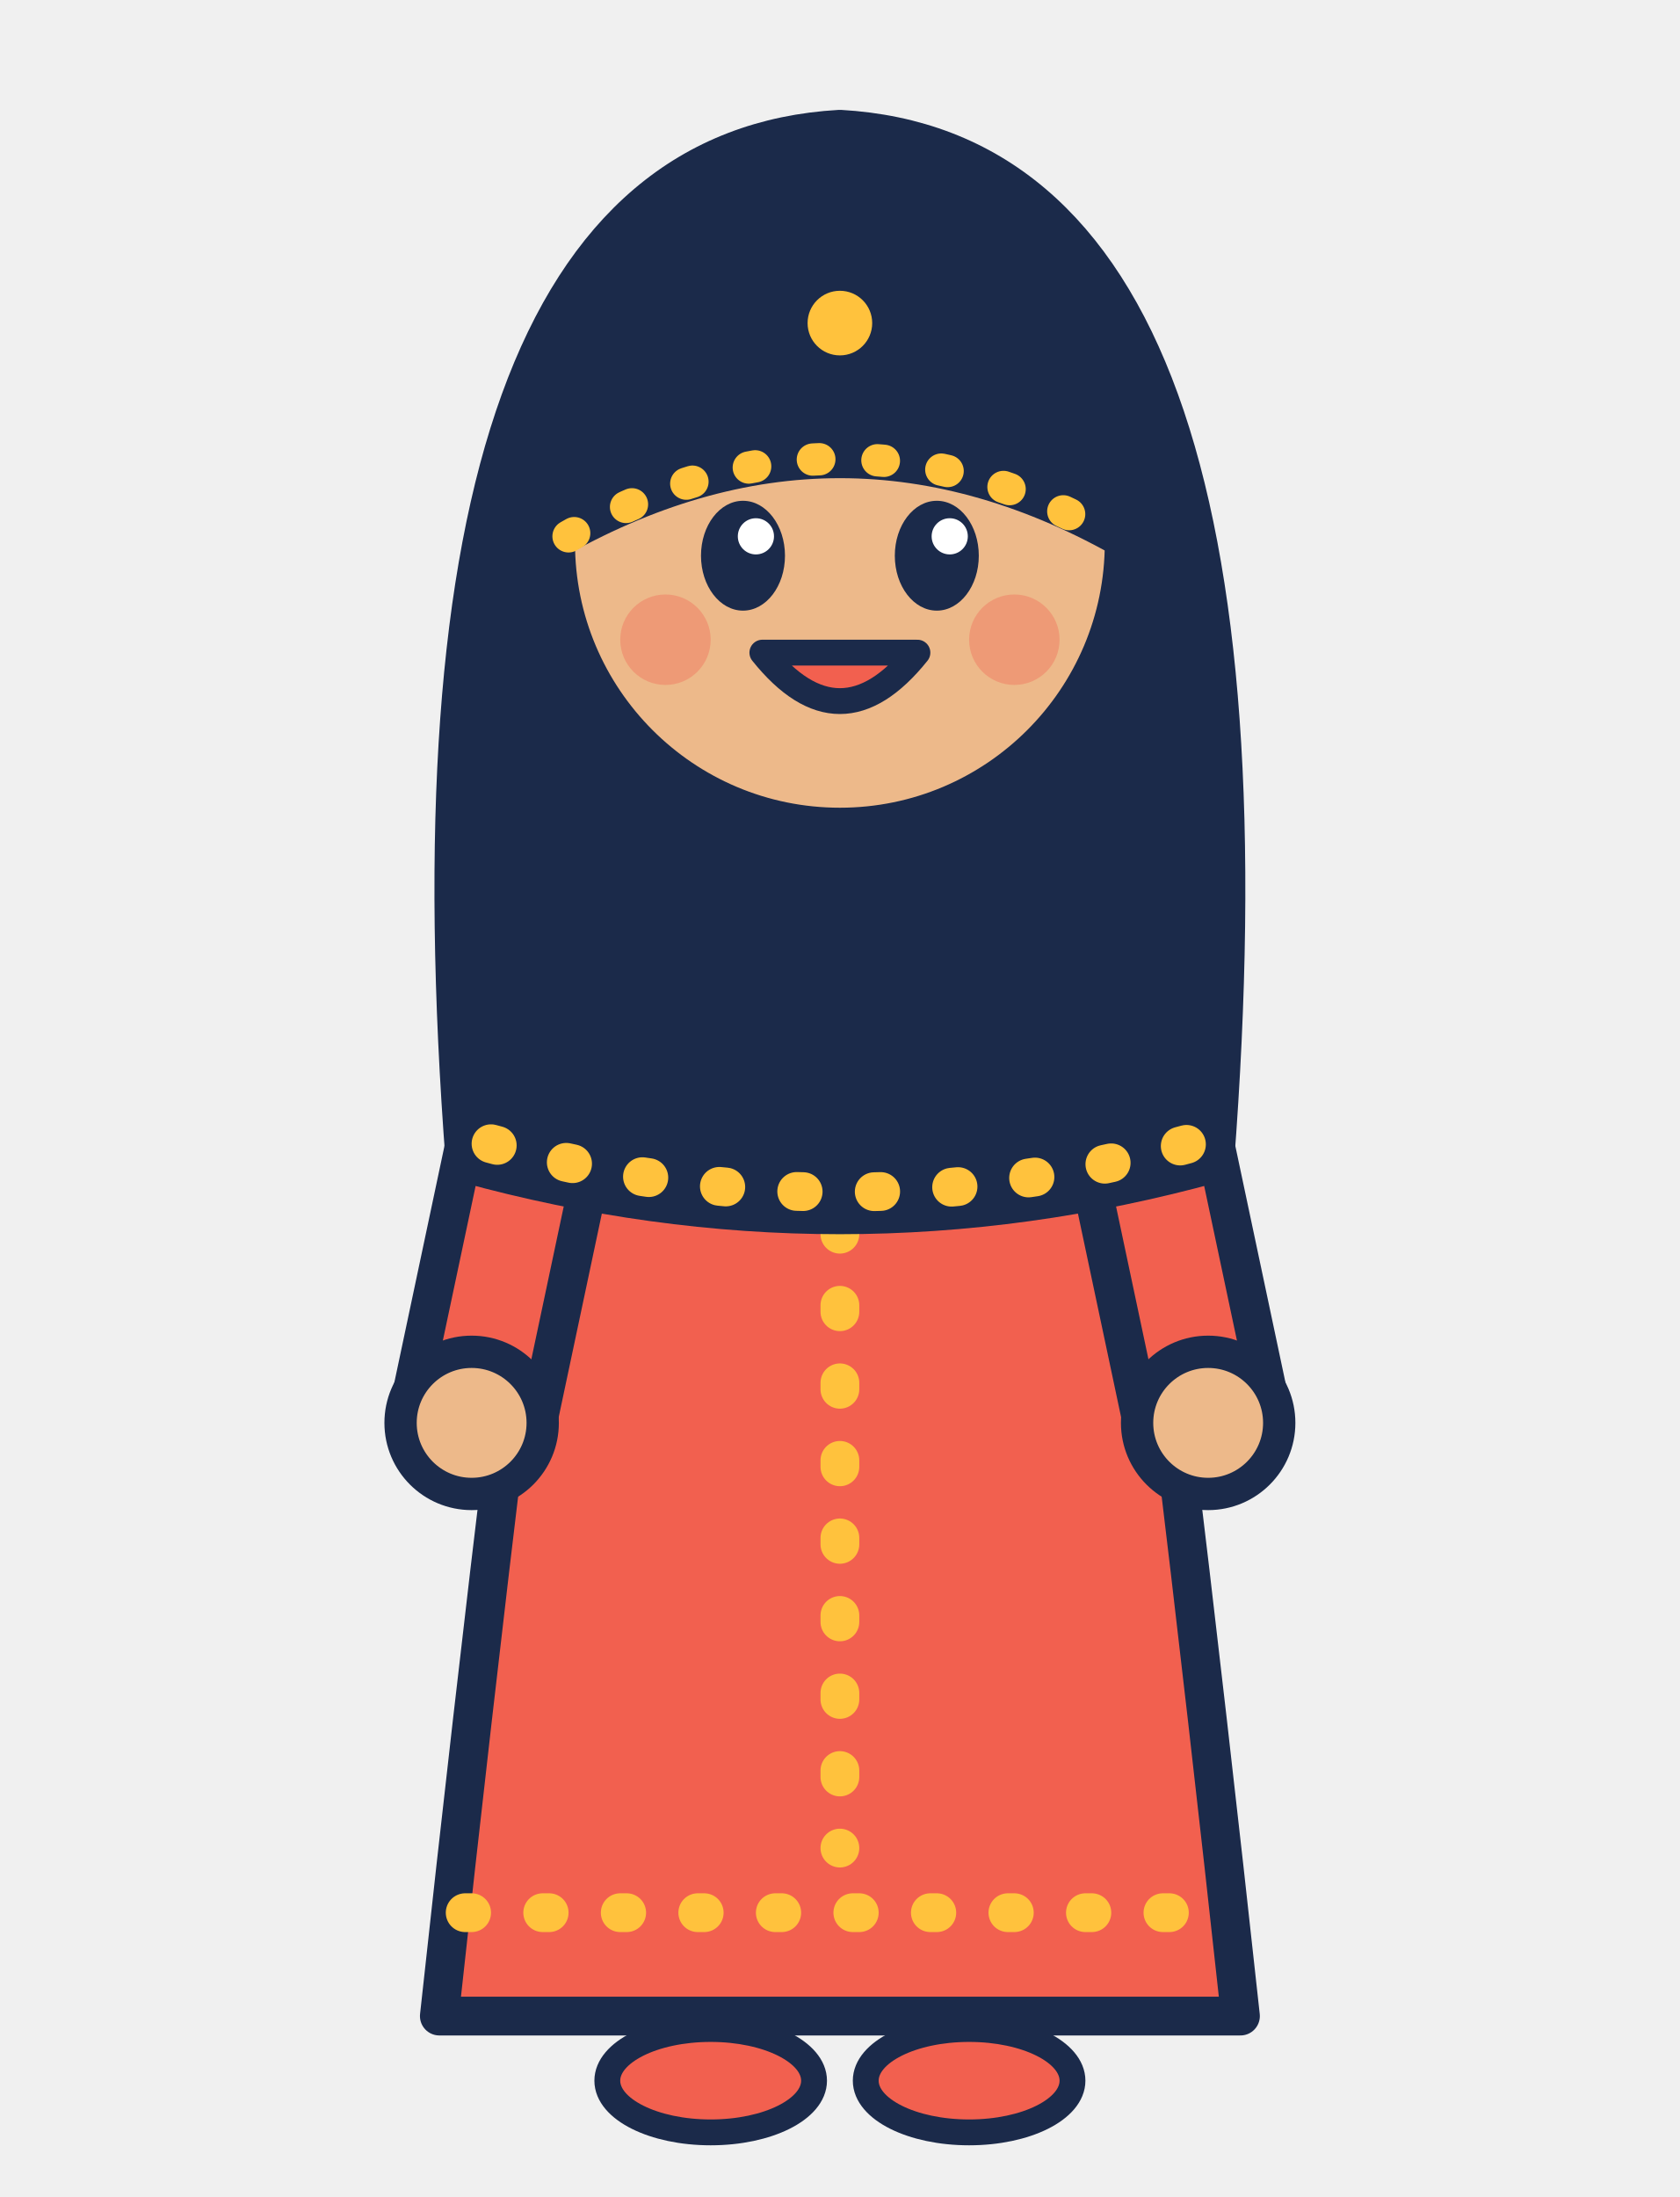
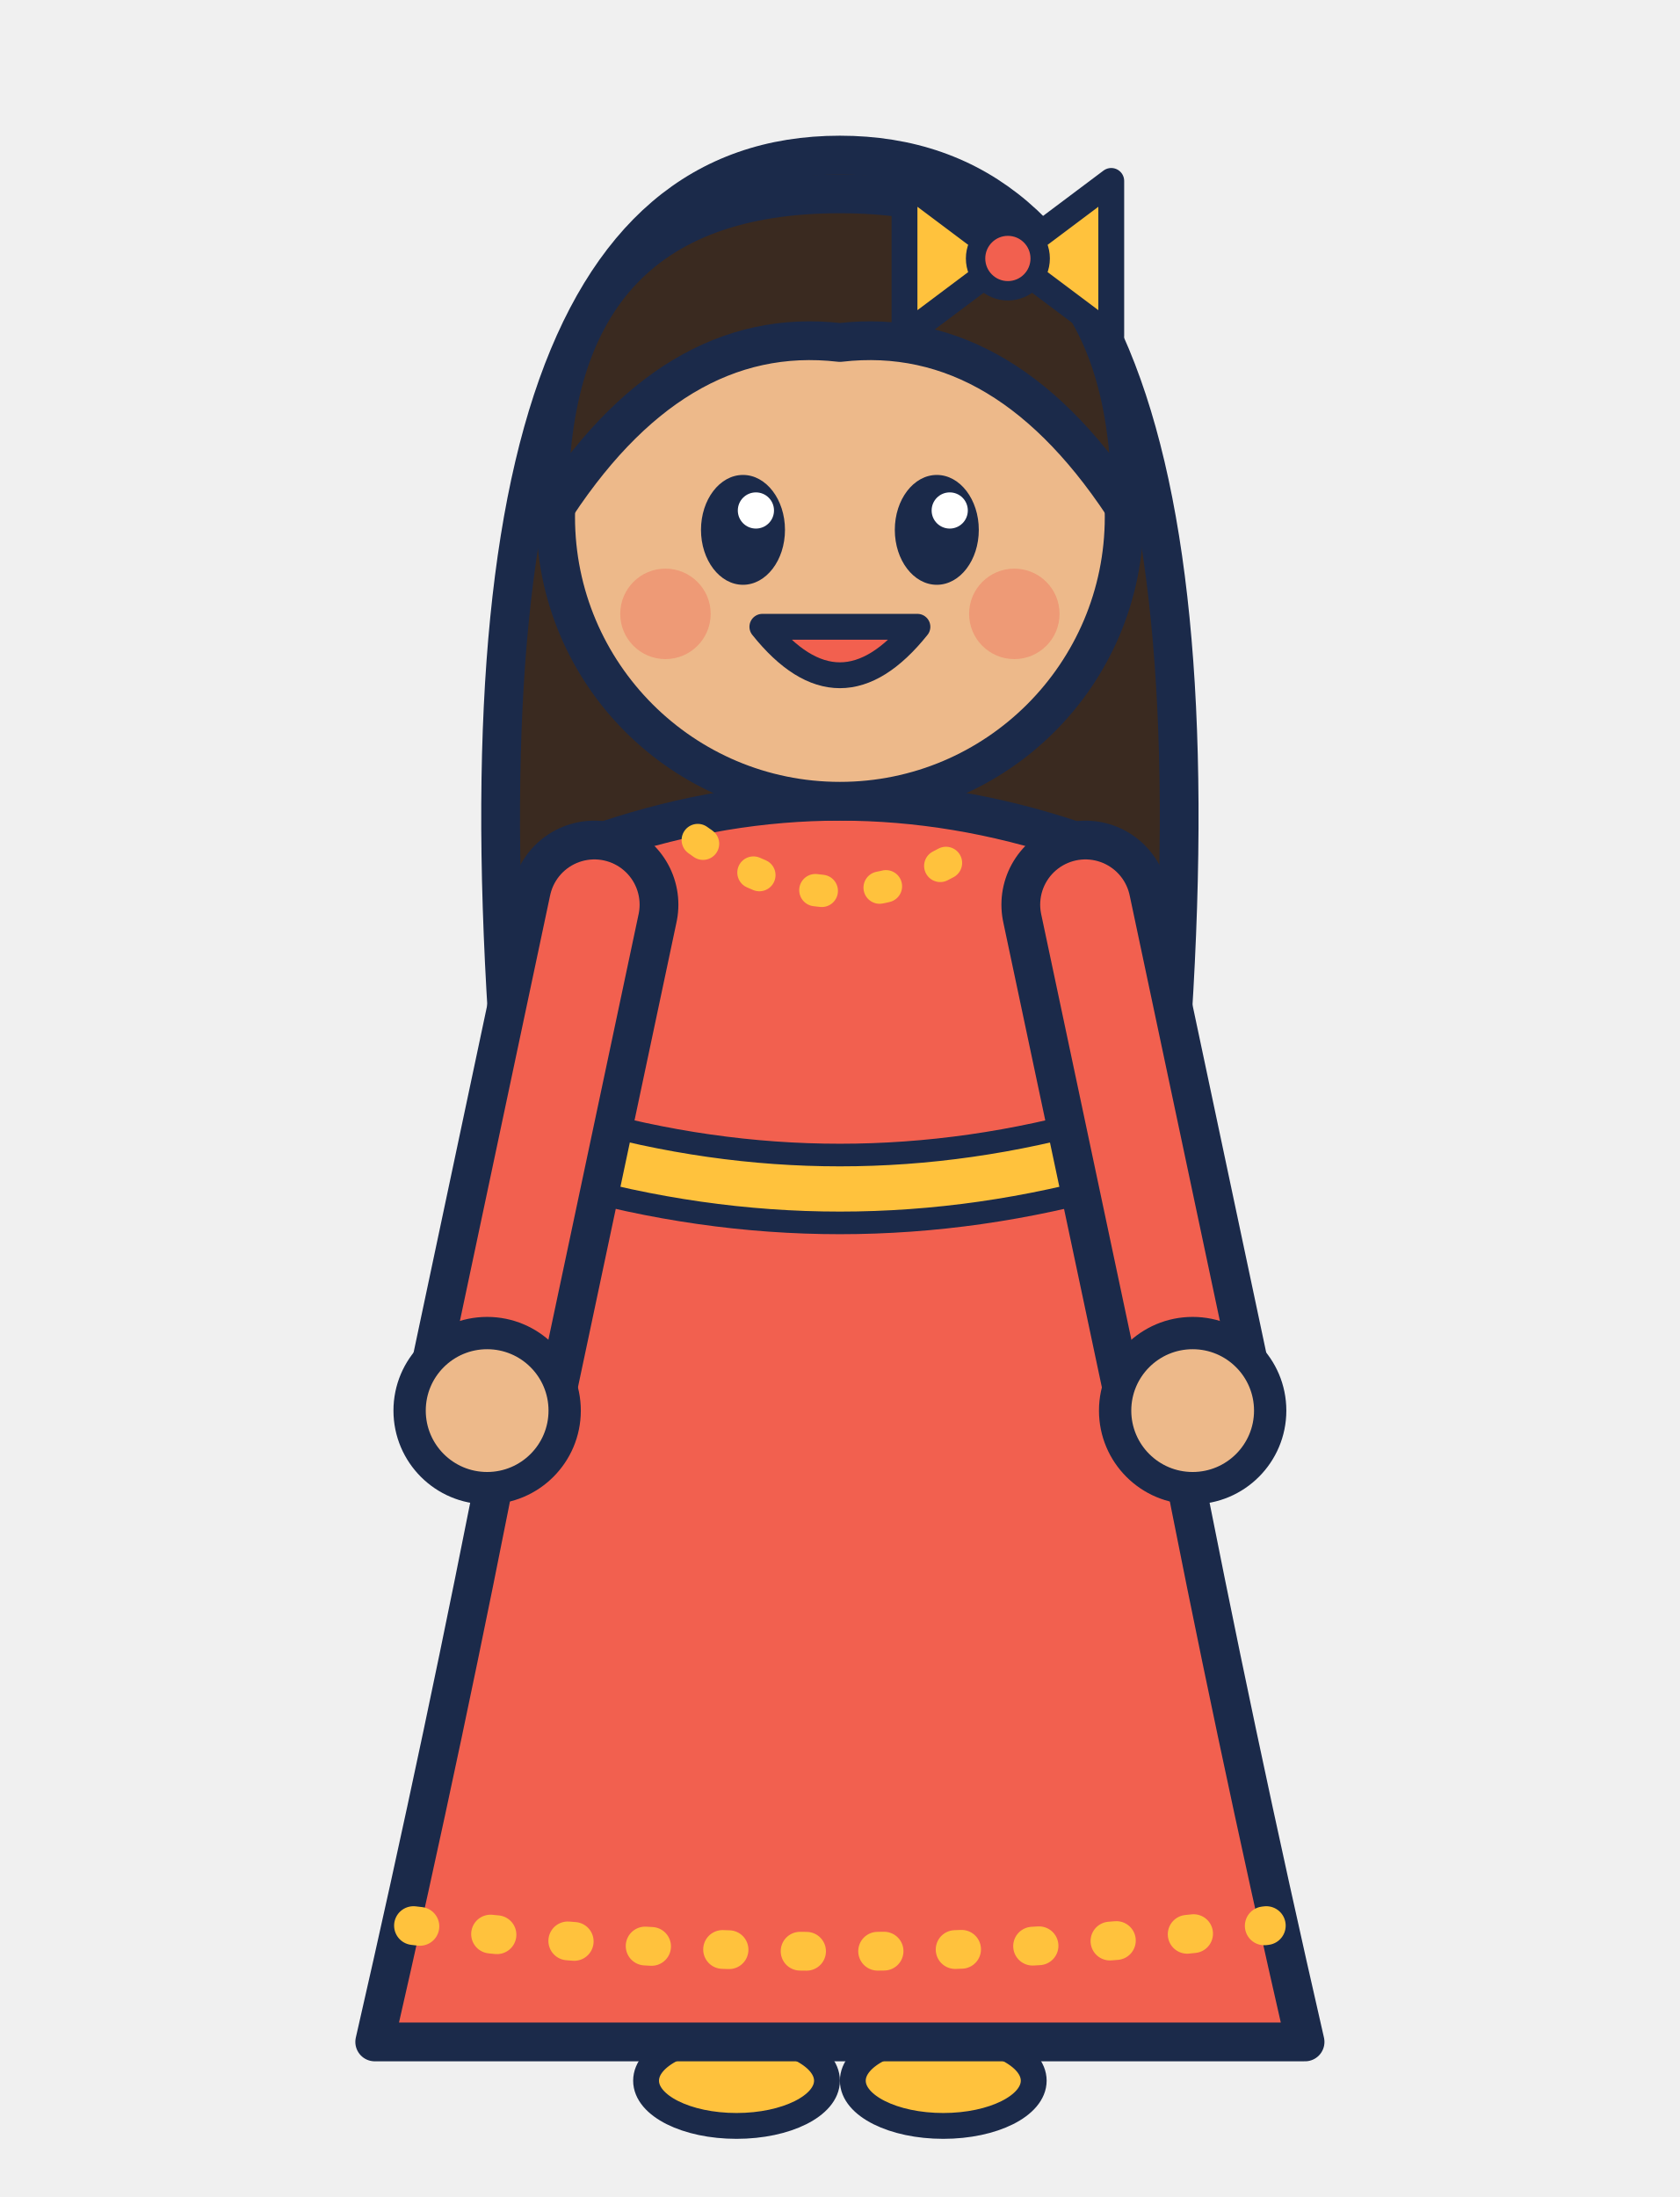
<svg xmlns="http://www.w3.org/2000/svg" viewBox="-130 -330 260 340">
  <g>
-     <ellipse cx="-20" cy="-8" rx="16" ry="8" fill="#F2604F" stroke="#1B2A4A" stroke-width="4" />
-     <ellipse cx="20" cy="-8" rx="16" ry="8" fill="#F2604F" stroke="#1B2A4A" stroke-width="4" />
-     <path d="M-40 -200 Q-52 -110 -62 -18 L62 -18 Q52 -110 40 -200 Q0 -212 -40 -200 Z" fill="#F2604F" stroke="#1B2A4A" stroke-width="6" stroke-linejoin="round" />
-     <path d="M-58 -34 L58 -34" stroke="#FFC23D" stroke-width="6" stroke-linecap="round" stroke-dasharray="1 11" />
-     <path d="M0 -140 L0 -44" stroke="#FFC23D" stroke-width="6" stroke-linecap="round" stroke-dasharray="1 11" />
-     <path d="M-40 -190 L-57.0 -109.8" stroke="#1B2A4A" stroke-width="26" stroke-linecap="round" />
-     <path d="M-40 -190 L-57.0 -109.8" stroke="#F2604F" stroke-width="14" stroke-linecap="round" />
-     <circle cx="-57.0" cy="-109.8" r="11" fill="#EDB98A" stroke="#1B2A4A" stroke-width="5" />
-     <path d="M40 -190 L57.0 -109.8" stroke="#1B2A4A" stroke-width="26" stroke-linecap="round" />
-     <path d="M40 -190 L57.0 -109.8" stroke="#F2604F" stroke-width="14" stroke-linecap="round" />
-     <circle cx="57.0" cy="-109.8" r="11" fill="#EDB98A" stroke="#1B2A4A" stroke-width="5" />
-     <path d="M-58 -150 Q-70 -306 0 -310 Q70 -306 58 -150 Q0 -134 -58 -150 Z" fill="#1B2A4A" stroke="#1B2A4A" stroke-width="6" stroke-linejoin="round" />
-     <path d="M-54 -153 Q0 -138 54 -153" fill="none" stroke="#FFC23D" stroke-width="6" stroke-linecap="round" stroke-dasharray="1 11" />
-     <circle cx="0" cy="-246" r="44" fill="#EDB98A" stroke="#1B2A4A" stroke-width="6" />
-     <ellipse cx="-15" cy="-244" rx="6.5" ry="8.5" fill="#1B2A4A" />
-     <circle cx="-13" cy="-247" r="2.8" fill="#fff" />
-     <ellipse cx="15" cy="-244" rx="6.5" ry="8.5" fill="#1B2A4A" />
-     <circle cx="17" cy="-247" r="2.8" fill="#fff" />
-     <path d="M-12 -229 Q0 -214 12 -229 Z" fill="#F2604F" stroke="#1B2A4A" stroke-width="4" stroke-linejoin="round" />
-     <circle cx="-27" cy="-231" r="7" fill="#F2604F" opacity=".35" />
-     <circle cx="27" cy="-231" r="7" fill="#F2604F" opacity=".35" />
-     <path d="M-45 -246 Q-43 -295 0 -296 Q43 -295 45 -246 Q0 -272 -45 -246 Z" fill="#1B2A4A" stroke="#1B2A4A" stroke-width="6" stroke-linejoin="round" />
-     <path d="M-42 -247 Q0 -271 42 -247" fill="none" stroke="#FFC23D" stroke-width="5" stroke-linecap="round" stroke-dasharray="1 9" />
-     <circle cx="0" cy="-280" r="5" fill="#FFC23D" />
+     <path d="M-50 -154 Q-64 -306 0 -306 Q64 -306 50 -154 Q34 -146 28 -190 L-28 -190 Q-34 -146 -50 -154 Z" fill="#3A2A20" stroke="#1B2A4A" stroke-width="6" stroke-linejoin="round" />
+     <ellipse cx="-16" cy="-8" rx="14" ry="7" fill="#FFC23D" stroke="#1B2A4A" stroke-width="4" />
+     <ellipse cx="16" cy="-8" rx="14" ry="7" fill="#FFC23D" stroke="#1B2A4A" stroke-width="4" />
+     <path d="M-36 -200 Q-50 -110 -72 -14 L72 -14 Q50 -110 36 -200 Q0 -212 -36 -200 Z" fill="#F2604F" stroke="#1B2A4A" stroke-width="6" stroke-linejoin="round" />
+     <path d="M-42 -152 Q0 -140 42 -152" fill="none" stroke="#1B2A4A" stroke-width="14" stroke-linecap="round" />
+     <path d="M-42 -152 Q0 -140 42 -152" fill="none" stroke="#FFC23D" stroke-width="7" stroke-linecap="round" />
+     <path d="M-66 -32 Q0 -24 66 -32" fill="none" stroke="#FFC23D" stroke-width="6" stroke-linecap="round" stroke-dasharray="1 11" />
+     <path d="M-22 -200 Q0 -184 22 -200" fill="none" stroke="#FFC23D" stroke-width="5" stroke-linecap="round" stroke-dasharray="1 9" />
+     <path d="M-38 -190 L-54.6 -111.7" stroke="#1B2A4A" stroke-width="26" stroke-linecap="round" />
+     <path d="M-38 -190 L-54.6 -111.7" stroke="#F2604F" stroke-width="14" stroke-linecap="round" />
+     <circle cx="-54.6" cy="-111.7" r="12" fill="#EDB98A" stroke="#1B2A4A" stroke-width="5" />
+     <path d="M38 -190 L54.6 -111.7" stroke="#1B2A4A" stroke-width="26" stroke-linecap="round" />
+     <path d="M38 -190 L54.6 -111.7" stroke="#F2604F" stroke-width="14" stroke-linecap="round" />
+     <circle cx="54.6" cy="-111.7" r="12" fill="#EDB98A" stroke="#1B2A4A" stroke-width="5" />
+     <circle cx="0" cy="-250" r="44" fill="#EDB98A" stroke="#1B2A4A" stroke-width="6" />
+     <ellipse cx="-15" cy="-248" rx="6.5" ry="8.5" fill="#1B2A4A" />
+     <circle cx="-13" cy="-251" r="2.8" fill="#fff" />
+     <ellipse cx="15" cy="-248" rx="6.5" ry="8.5" fill="#1B2A4A" />
+     <circle cx="17" cy="-251" r="2.8" fill="#fff" />
+     <path d="M-12 -233 Q0 -218 12 -233 Z" fill="#F2604F" stroke="#1B2A4A" stroke-width="4" stroke-linejoin="round" />
+     <circle cx="-27" cy="-235" r="7" fill="#F2604F" opacity=".35" />
+     <circle cx="27" cy="-235" r="7" fill="#F2604F" opacity=".35" />
+     <path d="M-45 -250 Q-46 -300 0 -300 Q46 -300 45 -250 Q26 -280 0 -277 Q-26 -280 -45 -250 Z" fill="#3A2A20" stroke="#1B2A4A" stroke-width="6" stroke-linejoin="round" />
+     <path d="M26 -290 l-16 -12 l0 24 z M26 -290 l16 -12 l0 24 z" fill="#FFC23D" stroke="#1B2A4A" stroke-width="4" stroke-linejoin="round" />
+     <circle cx="26" cy="-290" r="5" fill="#F2604F" stroke="#1B2A4A" stroke-width="3" />
  </g>
</svg>
